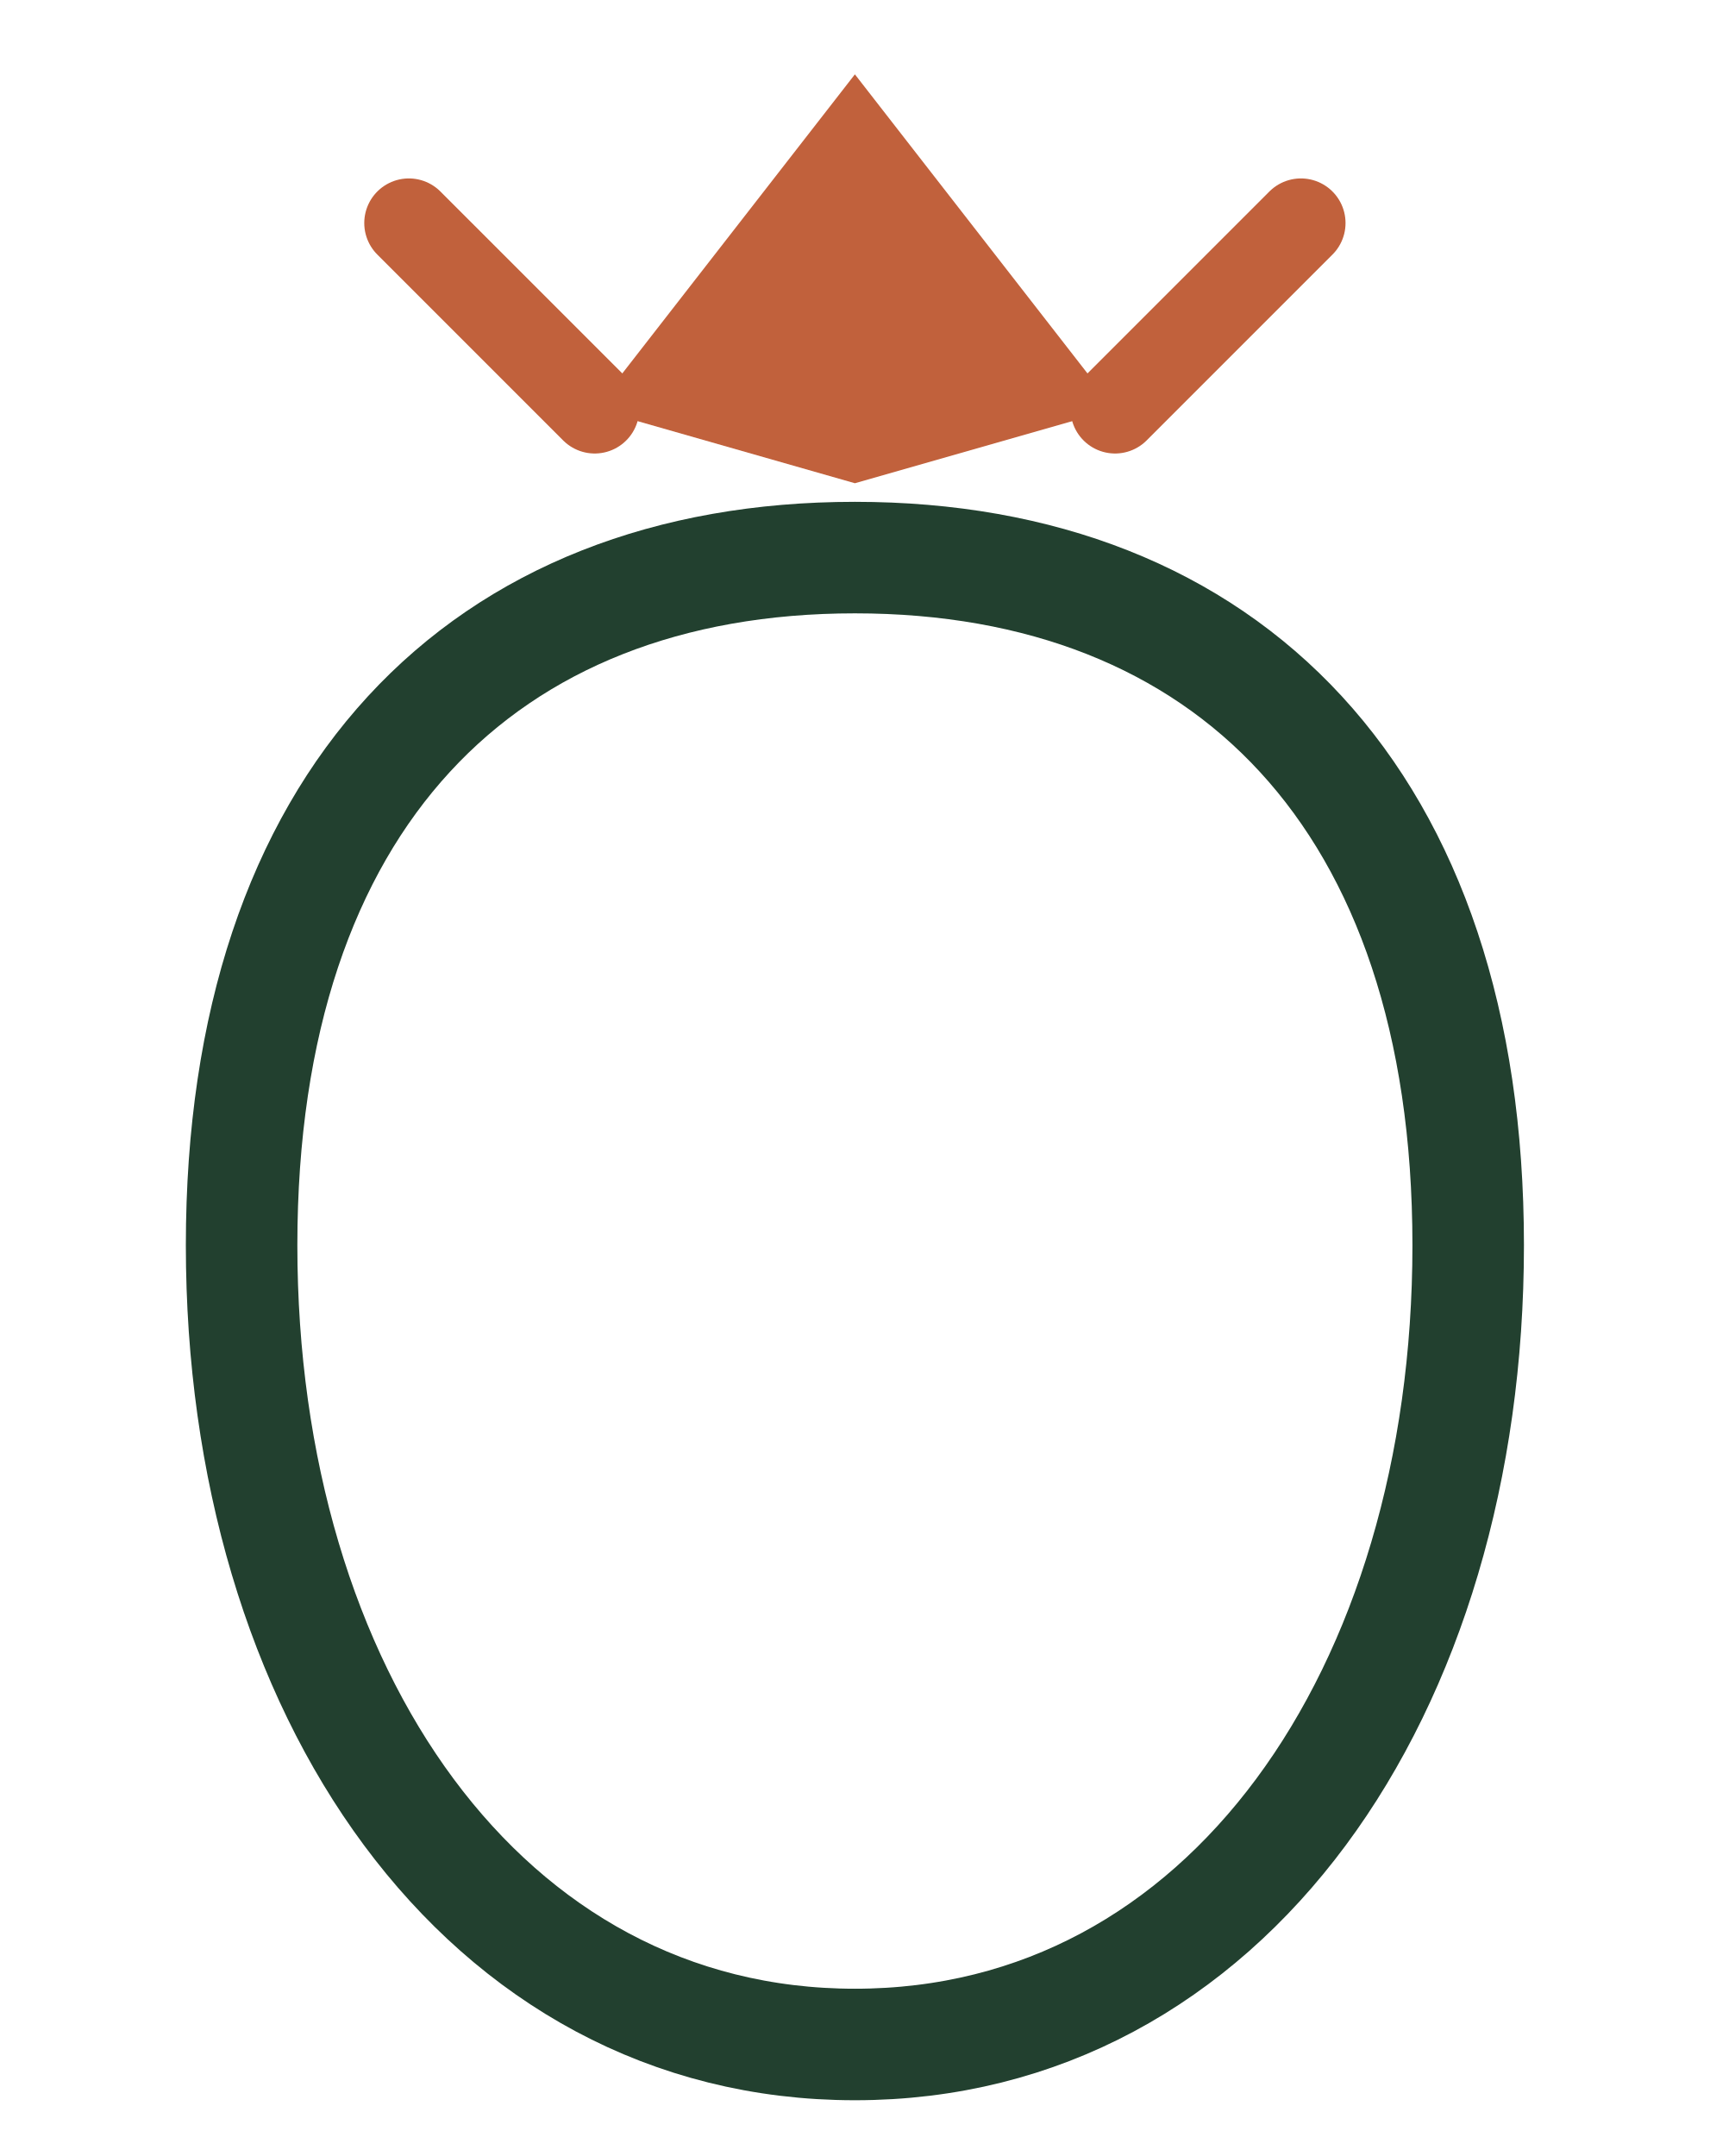
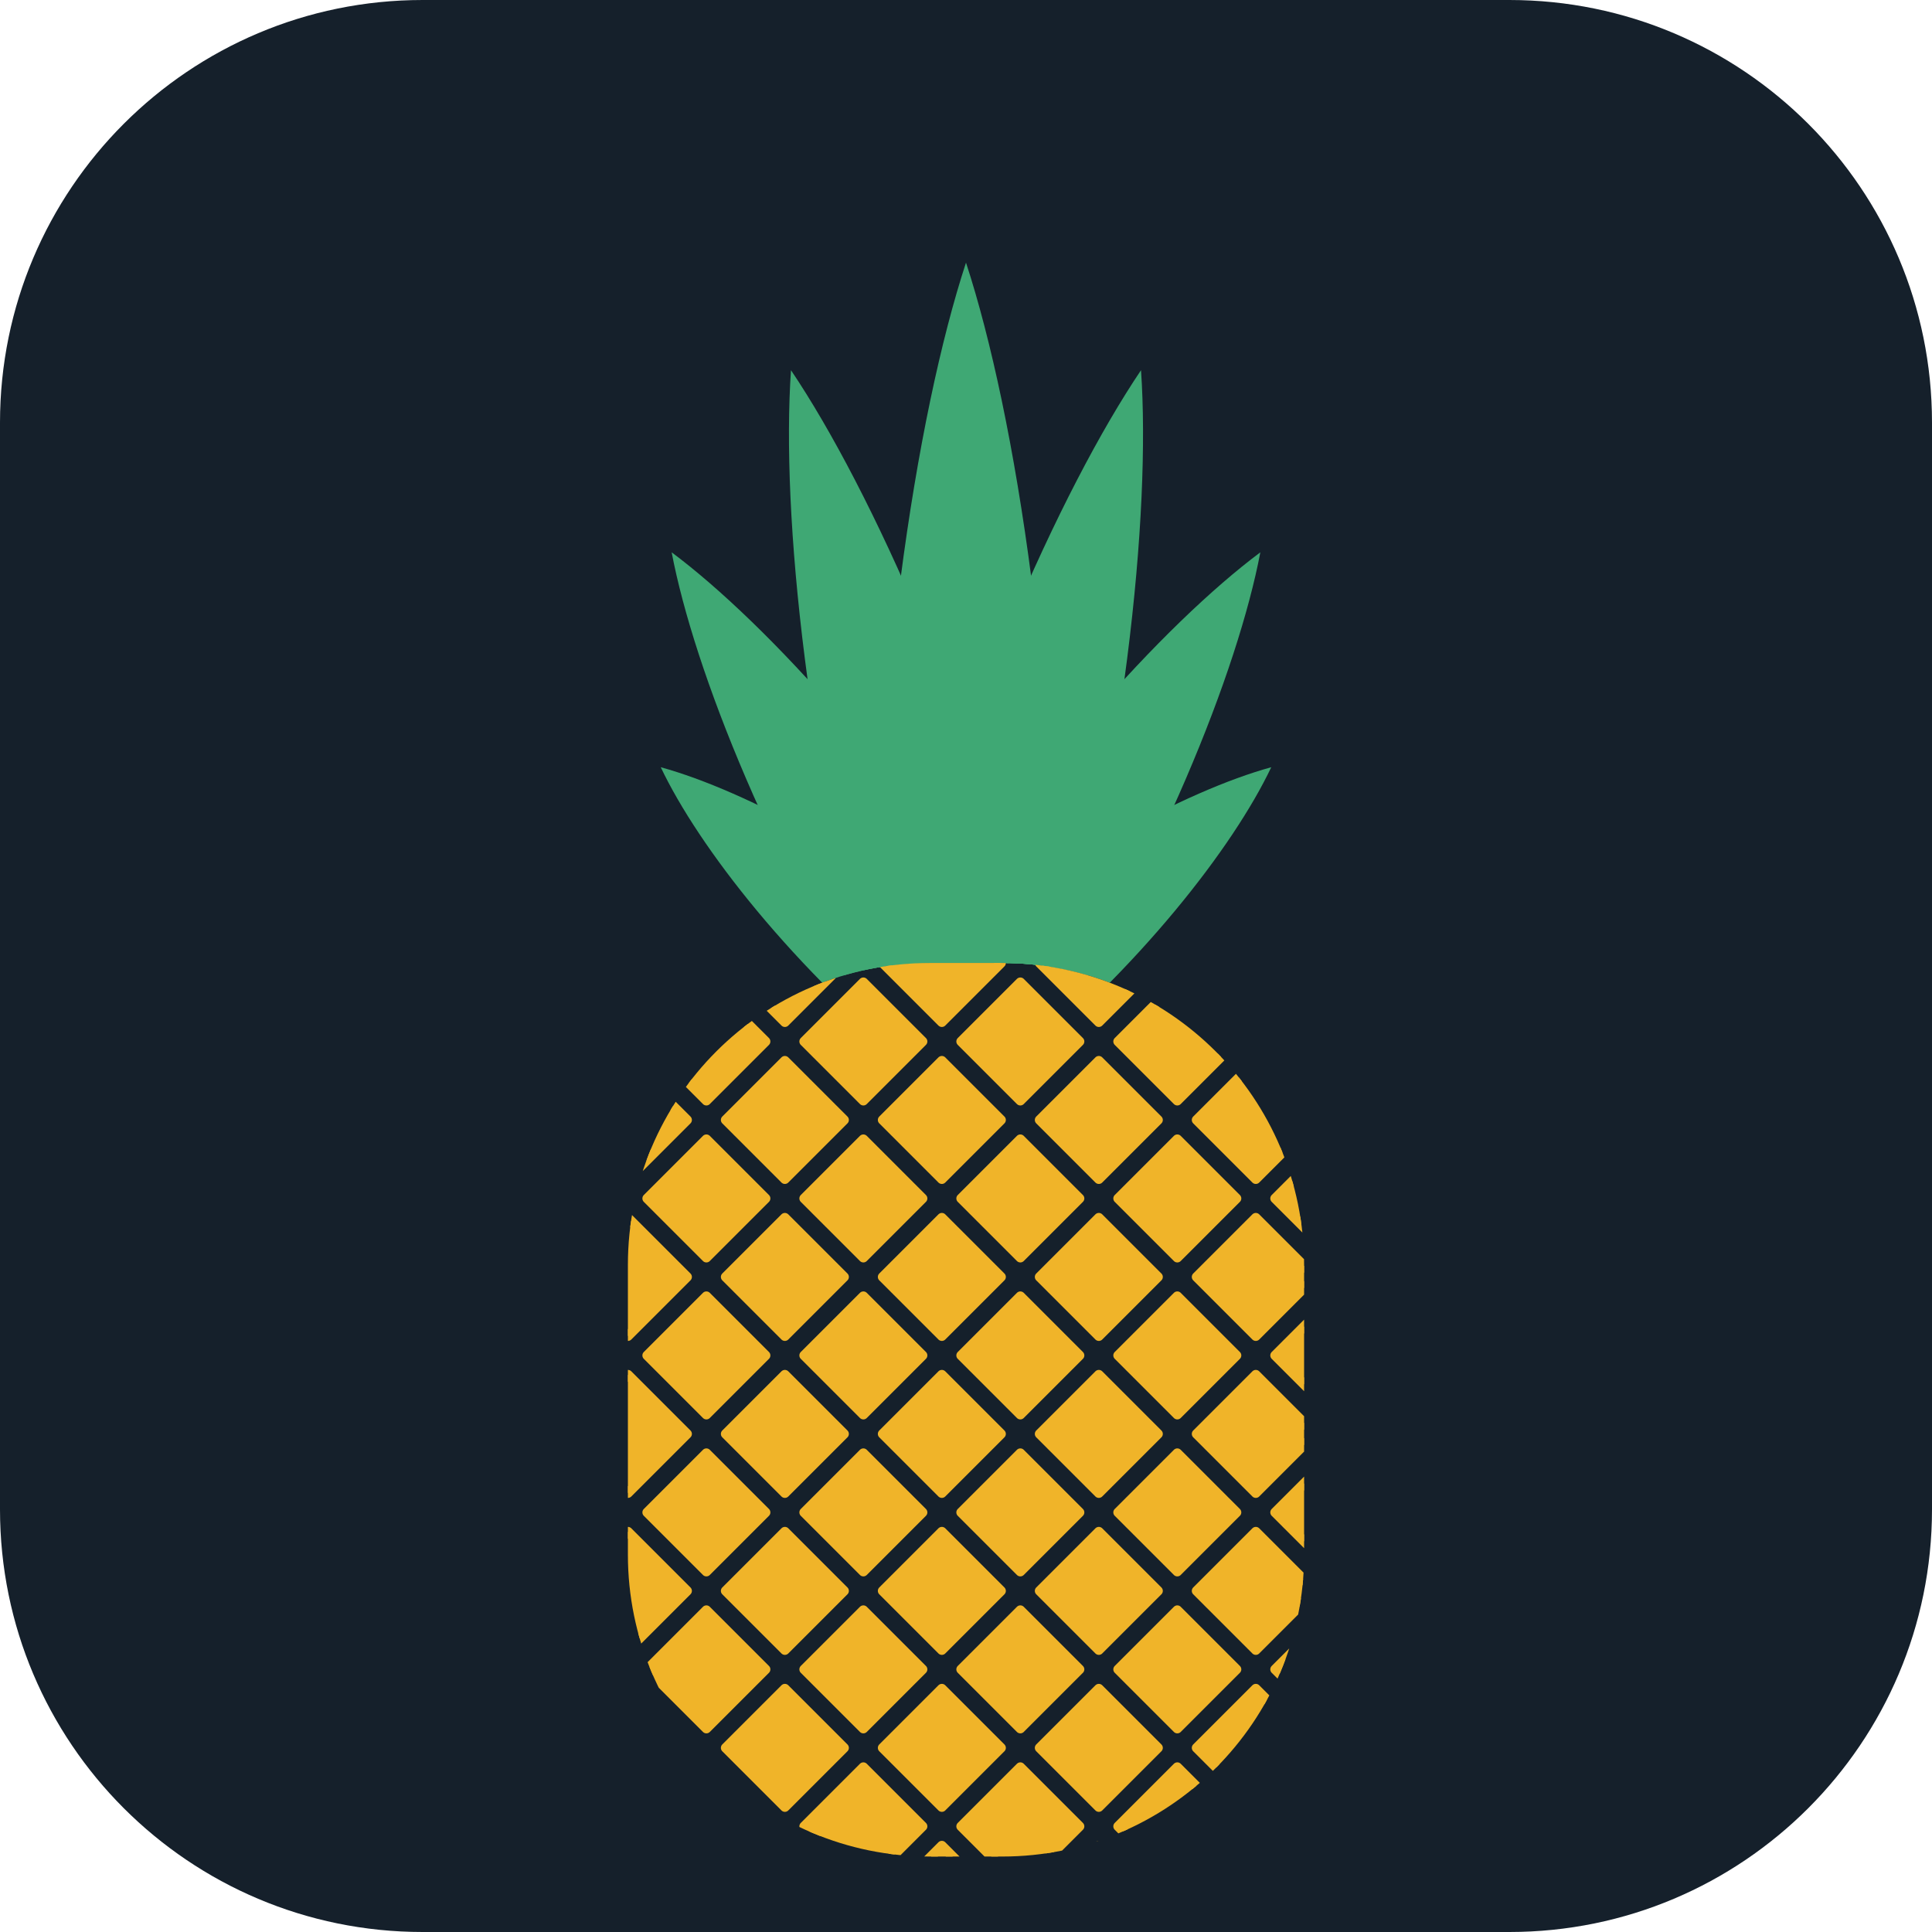
- <svg xmlns="http://www.w3.org/2000/svg" viewBox="0 0 46 58" fill="none">
-   <path d="M23 2 L30 11 L23 13 L16 11 Z" fill="#c1613c" />
-   <path d="M16 11 L11 6 M30 11 L35 6" stroke="#c1613c" stroke-width="2.4" stroke-linecap="round" />
-   <path d="M23 15 C33 15 39.5 21.5 39.5 33.5 C39.5 45.5 33 55 23 55 C13 55 6.5 45.5 6.5 33.5 C6.5 21.5 13 15 23 15 Z" stroke="#22402f" stroke-width="3" fill="none" />
+ <svg xmlns="http://www.w3.org/2000/svg" viewBox="0 0 512 512" width="512" height="512" role="img" aria-label="Project Pineapple">
+   <rect width="512" height="512" rx="112" fill="#15202B" />
+   <g transform="translate(96,76) scale(1.6)">
+     <clipPath id="app-crown" clip-rule="evenodd">
+       <path clip-rule="evenodd" fill-rule="evenodd" d="M-50,-50H250V310H-50Z M44,162a50,50 0 0 1 50,-50h12a50,50 0 0 1 50,50v48a50,50 0 0 1 -50,50h-12a50,50 0 0 1 -50,-50Z" />
+     </clipPath>
+     <g fill="#3FA874" clip-path="url(#app-crown)">
+       <path d="M-15.00,0 C-15.75,-52.92 -8.25,-100.80 0,-126.00 C8.25,-100.80 15.75,-52.92 15.00,0 Z" transform="translate(100,122) rotate(0)" />
+       <path d="M-14.00,0 C-14.70,-47.04 -7.70,-89.60 0,-112.00 C7.70,-89.60 14.70,-47.04 14.00,0 Z" transform="translate(100,122) rotate(-15)" />
+       <path d="M-14.00,0 C-14.70,-47.04 -7.70,-89.60 0,-112.00 C7.70,-89.60 14.70,-47.04 14.00,0 Z" transform="translate(100,122) rotate(15)" />
+       <path d="M-13.00,0 C-13.65,-38.64 -7.15,-73.60 0,-92.00 C7.15,-73.60 13.65,-38.64 13.00,0 Z" transform="translate(100,122) rotate(-32)" />
+       <path d="M-13.00,0 C-13.65,-38.64 -7.15,-73.60 0,-92.00 C7.15,-73.60 13.65,-38.64 13.00,0 Z" transform="translate(100,122) rotate(32)" />
+       <path d="M-11.00,0 C-11.55,-27.72 -6.05,-52.80 0,-66.00 C6.05,-52.80 11.55,-27.72 11.00,0 Z" transform="translate(100,122) rotate(-50)" />
+       <path d="M-11.00,0 C-11.55,-27.72 -6.05,-52.80 0,-66.00 C6.05,-52.80 11.55,-27.72 11.00,0 Z" transform="translate(100,122) rotate(50)" />
+     </g>
+     <clipPath id="app-clip">
+       <rect x="44" y="112" width="112" height="148" rx="50" />
+     </clipPath>
+     <g clip-path="url(#app-clip)">
+       <path fill="#F0B429" stroke="#F0B429" stroke-width="1.6" stroke-linejoin="round" d="M18.0,76.2L27.8,86.0L18.0,95.8L8.2,86.0ZM44.0,76.2L53.8,86.0L44.0,95.8L34.2,86.0ZM70.0,76.2L79.8,86.0L70.0,95.8L60.2,86.0ZM96.0,76.2L105.8,86.0L96.0,95.8L86.2,86.0ZM122.0,76.2L131.8,86.0L122.0,95.8L112.2,86.0ZM148.0,76.2L157.8,86.0L148.0,95.8L138.2,86.0ZM174.0,76.2L183.8,86.0L174.0,95.8L164.2,86.0ZM31.0,89.2L40.8,99.0L31.0,108.8L21.2,99.0ZM57.0,89.2L66.8,99.0L57.0,108.8L47.2,99.0ZM83.0,89.2L92.8,99.0L83.0,108.8L73.2,99.0ZM109.0,89.2L118.8,99.0L109.0,108.8L99.2,99.0ZM135.0,89.2L144.8,99.0L135.0,108.8L125.2,99.0ZM161.0,89.2L170.8,99.0L161.0,108.8L151.2,99.0ZM18.0,102.2L27.8,112.0L18.0,121.8L8.2,112.0ZM44.0,102.2L53.8,112.0L44.0,121.8L34.2,112.0ZM70.0,102.2L79.8,112.0L70.0,121.8L60.2,112.0ZM96.0,102.2L105.8,112.0L96.0,121.8L86.2,112.0ZM122.0,102.2L131.8,112.0L122.0,121.8L112.2,112.0ZM148.0,102.2L157.8,112.0L148.0,121.8L138.2,112.0ZM174.0,102.2L183.8,112.0L174.0,121.8L164.2,112.0ZM31.0,115.2L40.8,125.0L31.0,134.8L21.2,125.0ZM57.0,115.2L66.8,125.0L57.0,134.8L47.2,125.0ZM83.0,115.2L92.8,125.0L83.0,134.8L73.2,125.0ZM109.0,115.2L118.8,125.0L109.0,134.8L99.2,125.0ZM135.0,115.2L144.8,125.0L135.0,134.8L125.2,125.0ZM161.0,115.2L170.8,125.0L161.0,134.8L151.2,125.0ZM18.0,128.2L27.8,138.0L18.0,147.8L8.2,138.0ZM44.0,128.2L53.8,138.0L44.0,147.8L34.2,138.0ZM70.0,128.2L79.8,138.0L70.0,147.8L60.2,138.0ZM96.0,128.2L105.8,138.0L96.0,147.8L86.2,138.0ZM122.0,128.2L131.8,138.0L122.0,147.8L112.2,138.0ZM148.0,128.2L157.8,138.0L148.0,147.8L138.2,138.0ZM174.0,128.2L183.8,138.0L174.0,147.8L164.2,138.0ZM31.0,141.2L40.8,151.0L31.0,160.8L21.2,151.0ZM57.0,141.2L66.8,151.0L57.0,160.8L47.2,151.0ZM83.0,141.2L92.8,151.0L83.0,160.8L73.2,151.0ZM109.0,141.2L118.8,151.0L109.0,160.8L99.2,151.0ZM135.0,141.2L144.8,151.0L135.0,160.8L125.2,151.0ZM161.0,141.2L170.8,151.0L161.0,160.8L151.2,151.0ZM18.0,154.2L27.8,164.0L18.0,173.8L8.2,164.0ZM44.0,154.2L53.8,164.0L44.0,173.8L34.2,164.0ZM70.0,154.2L79.8,164.0L70.0,173.8L60.2,164.0ZM96.0,154.2L105.8,164.0L96.0,173.8L86.2,164.0ZM122.0,154.2L131.8,164.0L122.0,173.8L112.2,164.0ZM148.0,154.2L157.8,164.0L148.0,173.8L138.2,164.0ZM174.0,154.2L183.8,164.0L174.0,173.8L164.2,164.0ZM31.0,167.2L40.8,177.0L31.0,186.8L21.2,177.0ZM57.0,167.2L66.8,177.0L57.0,186.8L47.2,177.0ZM83.0,167.2L92.8,177.0L83.0,186.8L73.2,177.0ZM109.0,167.2L118.8,177.0L109.0,186.8L99.2,177.0ZM135.0,167.2L144.8,177.0L135.0,186.8L125.2,177.0ZM161.0,167.2L170.8,177.0L161.0,186.8L151.2,177.0ZM18.0,180.2L27.8,190.0L18.0,199.8L8.2,190.0ZM44.0,180.2L53.8,190.0L44.0,199.8L34.2,190.0ZM70.0,180.2L79.8,190.0L70.0,199.8L60.2,190.0ZM96.0,180.2L105.8,190.0L96.0,199.8L86.2,190.0ZM122.0,180.2L131.8,190.0L122.0,199.8L112.2,190.0ZM148.0,180.2L157.8,190.0L148.0,199.8L138.2,190.0ZM174.0,180.2L183.8,190.0L174.0,199.8L164.2,190.0ZM31.0,193.2L40.8,203.0L31.0,212.8L21.2,203.0ZM57.0,193.2L66.8,203.0L57.0,212.8L47.2,203.0ZM83.0,193.2L92.8,203.0L83.0,212.8L73.2,203.0ZM109.0,193.2L118.8,203.0L109.0,212.8L99.2,203.0ZM135.0,193.2L144.8,203.0L135.0,212.8L125.2,203.0ZM161.0,193.2L170.8,203.0L161.0,212.8L151.2,203.0ZM18.0,206.2L27.8,216.0L18.0,225.8L8.2,216.0ZM44.0,206.2L53.8,216.0L44.0,225.8L34.2,216.0ZM70.0,206.2L79.8,216.0L70.0,225.8L60.2,216.0ZM96.0,206.2L105.8,216.0L96.0,225.8L86.2,216.0ZM122.0,206.2L131.8,216.0L122.0,225.8L112.2,216.0ZM148.0,206.2L157.8,216.0L148.0,225.8L138.2,216.0ZM174.0,206.2L183.8,216.0L174.0,225.8L164.2,216.0ZM31.0,219.2L40.8,229.0L31.0,238.8L21.2,229.0ZM57.0,219.2L66.8,229.0L57.0,238.8L47.2,229.0ZM83.0,219.2L92.8,229.0L83.0,238.8L73.2,229.0ZM109.0,219.2L118.8,229.0L109.0,238.8L99.2,229.0ZM135.0,219.2L144.8,229.0L135.0,238.8L125.2,229.0ZM161.0,219.2L170.8,229.0L161.0,238.8L151.2,229.0ZM18.0,232.2L27.8,242.0L18.0,251.8L8.2,242.0ZM44.0,232.2L53.8,242.0L44.0,251.8L34.2,242.0ZM70.0,232.2L79.8,242.0L70.0,251.8L60.2,242.0ZM96.0,232.2L105.8,242.0L96.0,251.8L86.2,242.0ZM122.0,232.2L131.8,242.0L122.0,251.8L112.2,242.0ZM148.0,232.2L157.8,242.0L148.0,251.8L138.2,242.0ZM174.0,232.2L183.8,242.0L174.0,251.8L164.2,242.0ZM31.0,245.2L40.8,255.0L31.0,264.8L21.2,255.0ZM57.0,245.2L66.8,255.0L57.0,264.8L47.2,255.0ZM83.0,245.2L92.8,255.0L83.0,264.8L73.2,255.0ZM109.0,245.2L118.8,255.0L109.0,264.8L99.2,255.0ZM135.0,245.2L144.8,255.0L135.0,264.8L125.2,255.0ZM161.0,245.2L170.8,255.0L161.0,264.8L151.2,255.0ZM18.0,258.2L27.8,268.0L18.0,277.8L8.2,268.0ZM44.0,258.2L53.8,268.0L44.0,277.8L34.2,268.0ZM70.0,258.2L79.8,268.0L70.0,277.8L60.2,268.0ZM96.0,258.2L105.8,268.0L96.0,277.8L86.2,268.0ZM122.0,258.2L131.8,268.0L122.0,277.8L112.2,268.0ZM148.0,258.2L157.8,268.0L148.0,277.8L138.2,268.0ZM174.0,258.2L183.8,268.0L174.0,277.8L164.2,268.0ZM31.0,271.2L40.8,281.0L31.0,290.8L21.2,281.0ZM57.0,271.2L66.8,281.0L57.0,290.8L47.2,281.0ZM83.0,271.2L92.8,281.0L83.0,290.8L73.2,281.0ZM109.0,271.2L118.8,281.0L109.0,290.8L99.2,281.0ZM135.0,271.2L144.8,281.0L135.0,290.8L125.2,281.0ZM161.0,271.2L170.8,281.0L161.0,290.8L151.2,281.0Z" />
+     </g>
+   </g>
</svg>
